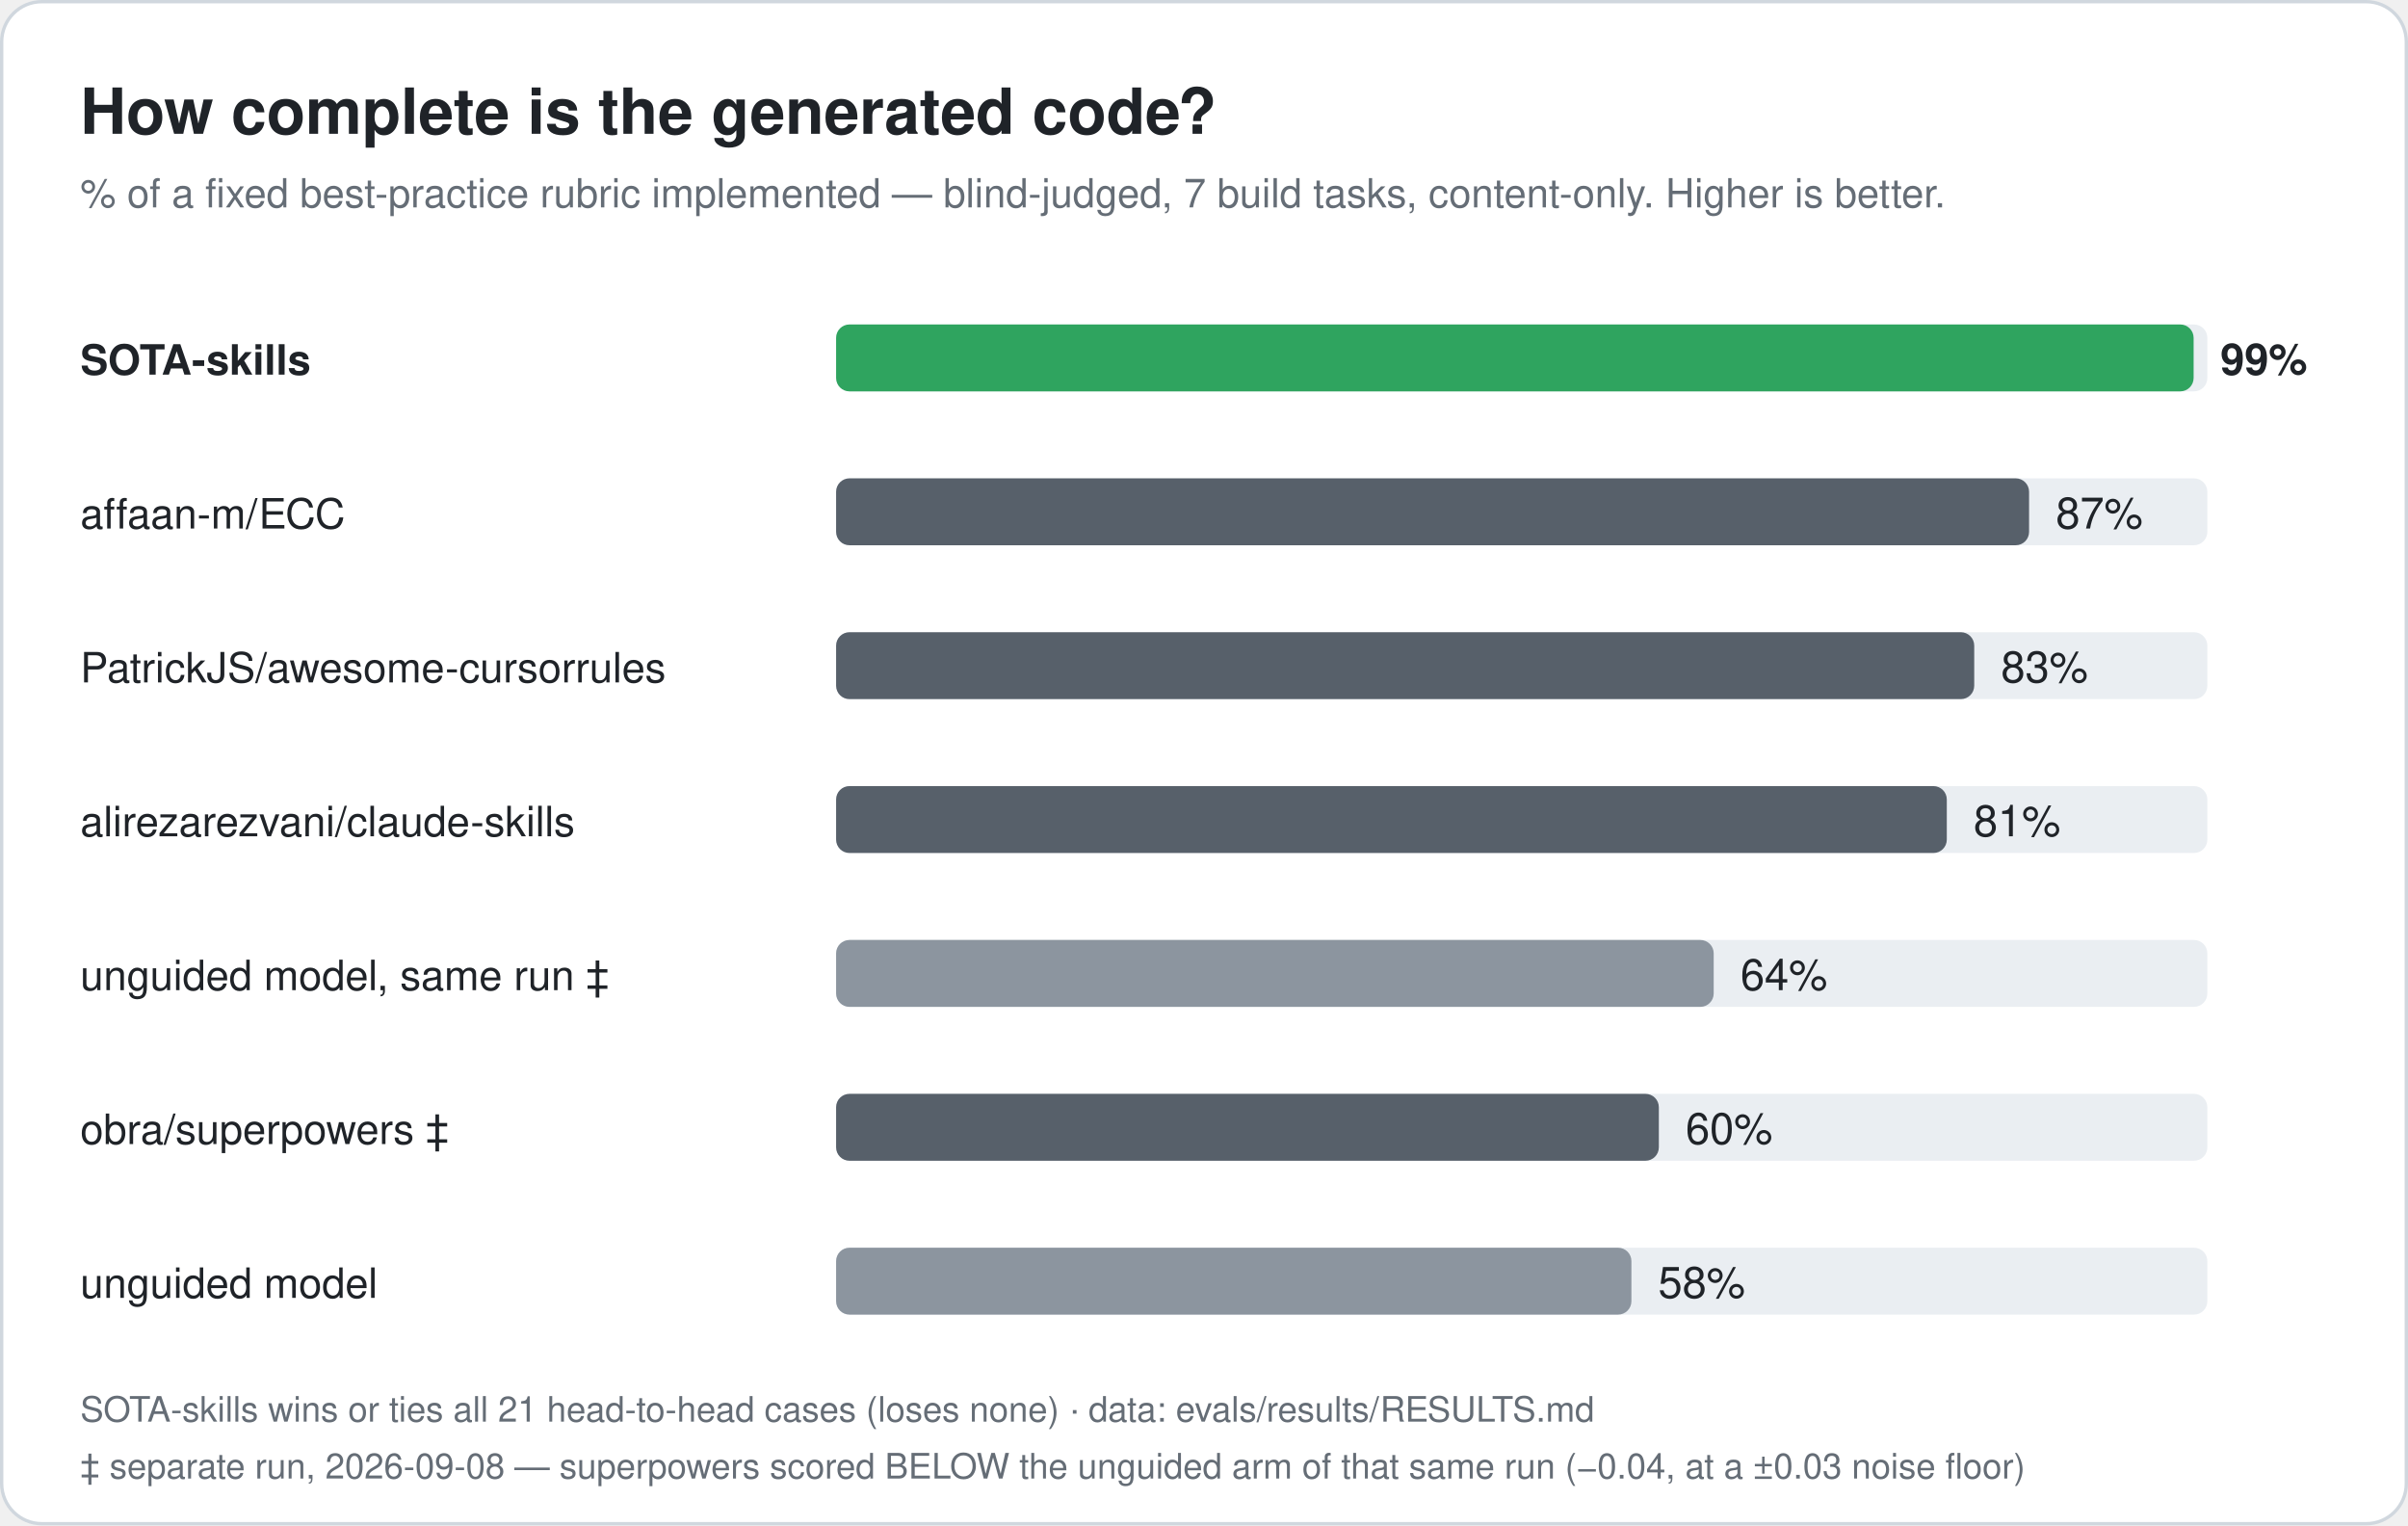
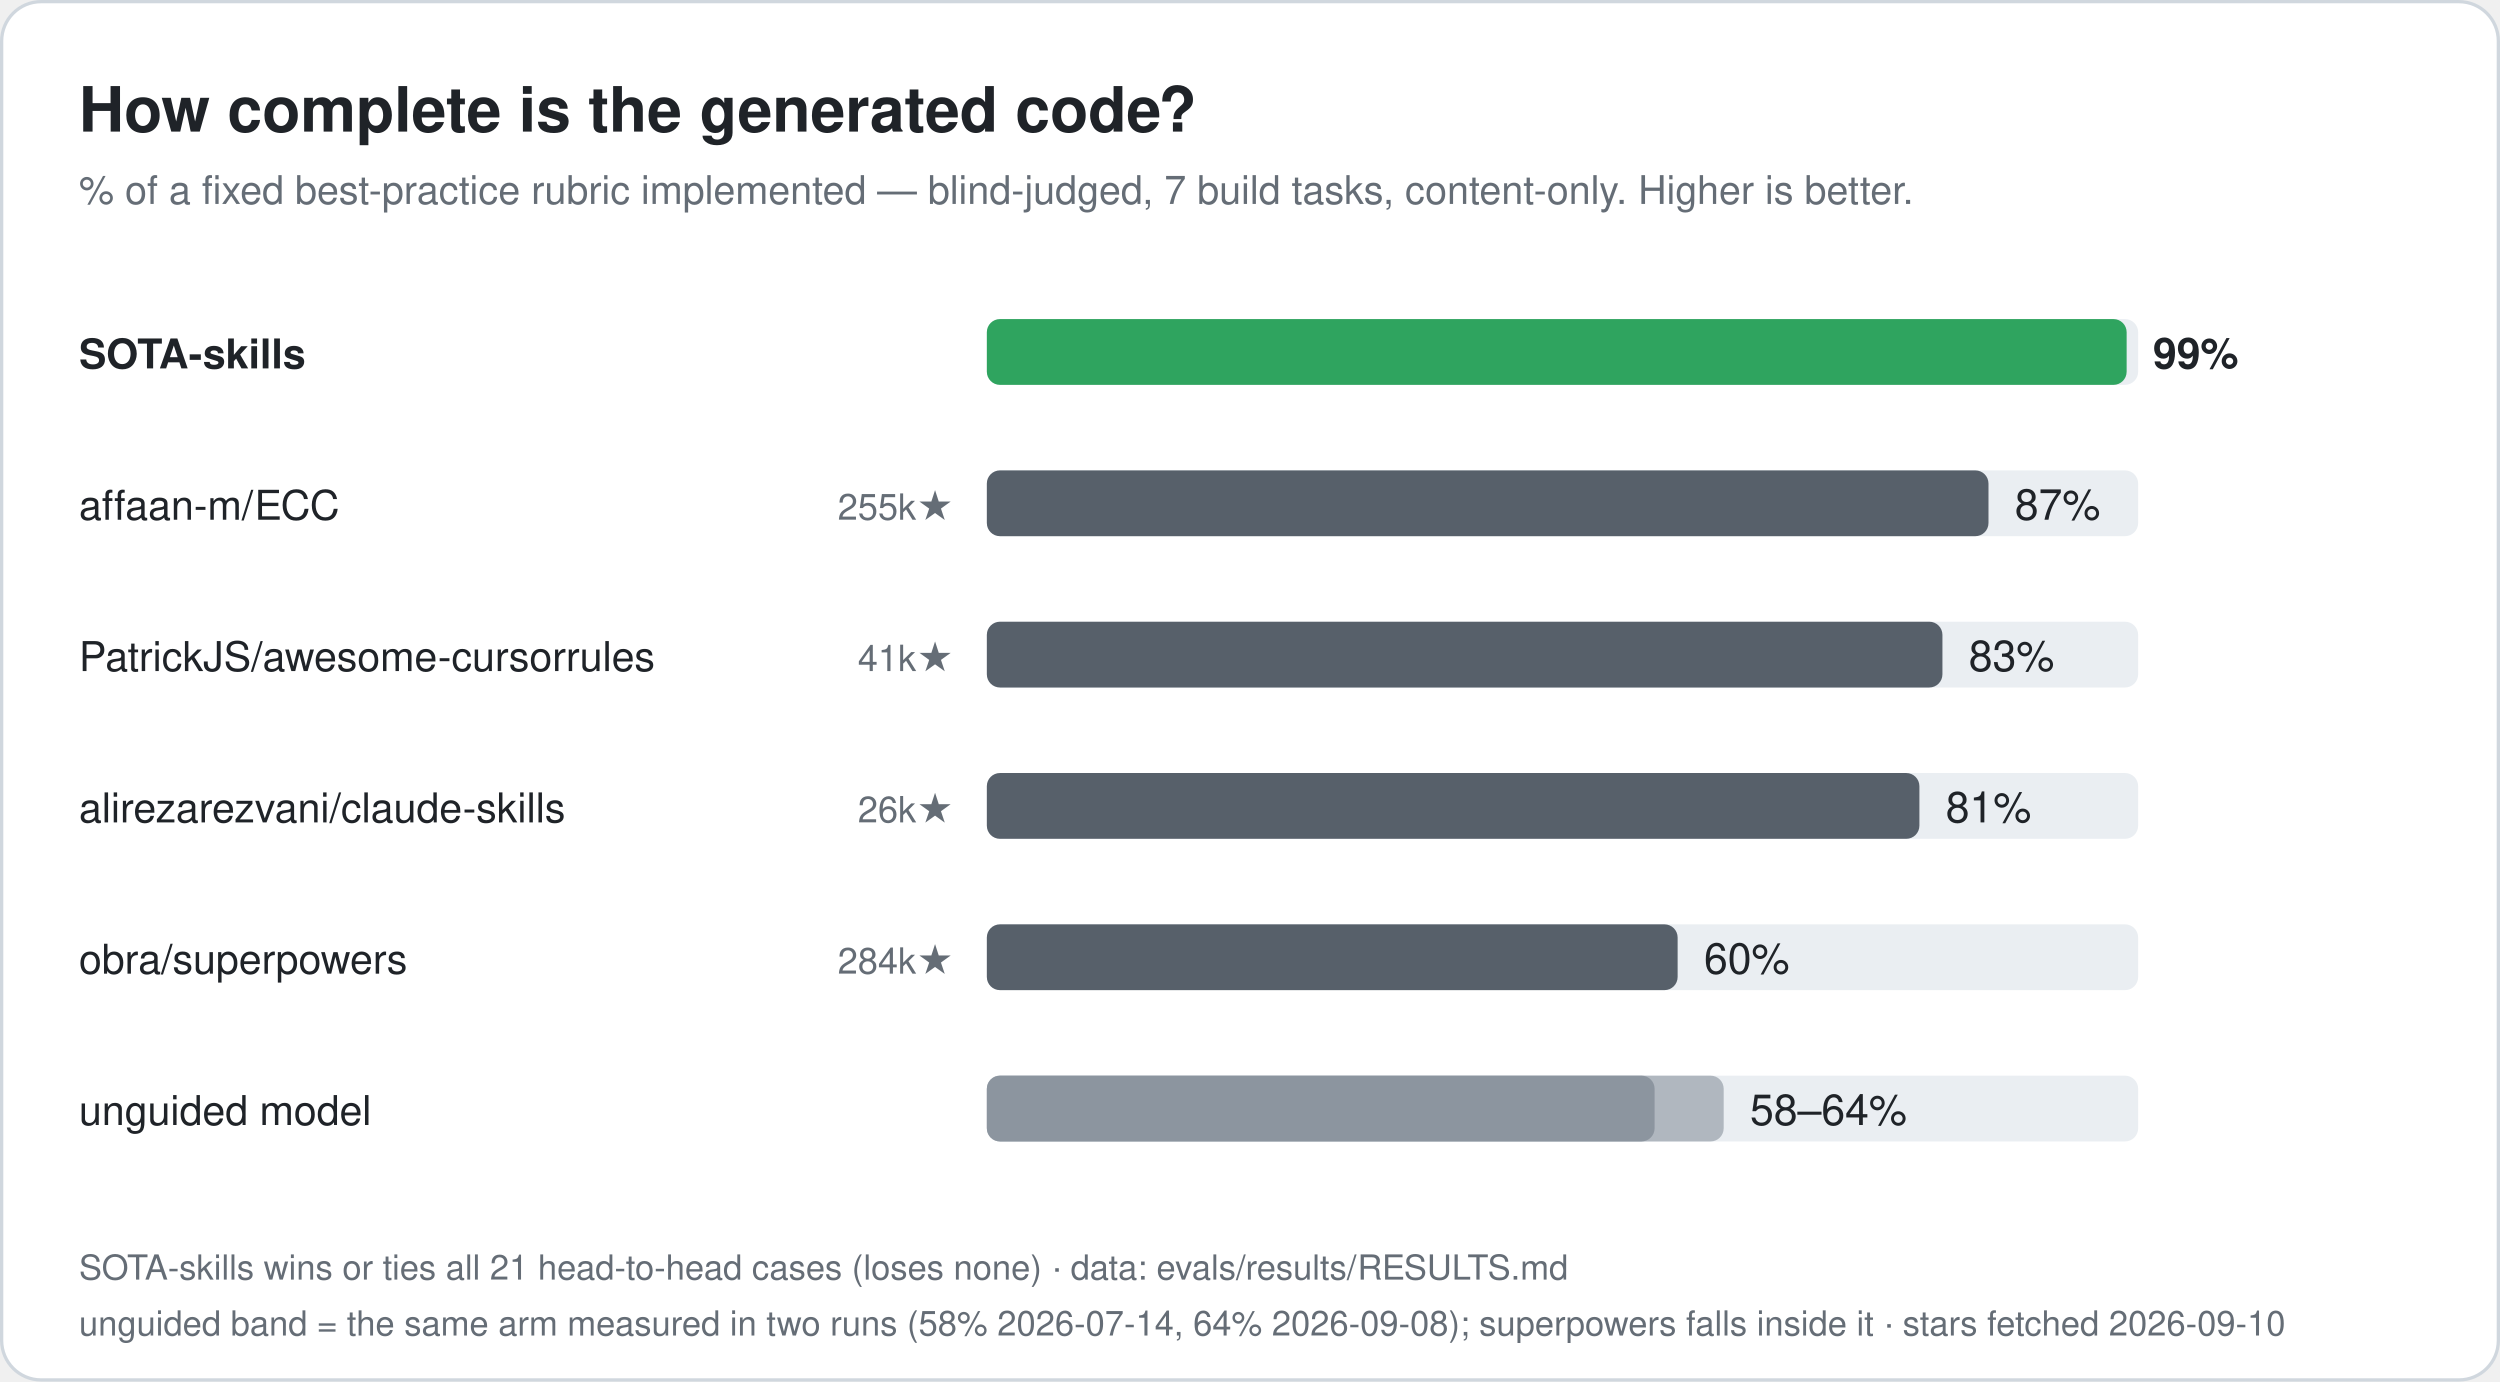
- <svg xmlns="http://www.w3.org/2000/svg" viewBox="0 0 720 456" font-family="-apple-system,BlinkMacSystemFont,'Segoe UI',Helvetica,Arial,sans-serif" role="img" aria-label="Best-practice completeness by library: SOTA-skills 99%, affaan-m/ECC 87%, PatrickJS/awesome-cursorrules 83%, alirezarezvani/claude-skills 81%, unguided model (same run as superpowers) 64%, obra/superpowers 60%, unguided model 58%. Superpowers scored BELOW the unguided arm of its own run.">
-   <rect x="0.5" y="0.5" width="719" height="455" rx="12" fill="#ffffff" stroke="#d0d7de" />
+ <svg xmlns="http://www.w3.org/2000/svg" viewBox="0 0 760 420" font-family="-apple-system,BlinkMacSystemFont,'Segoe UI',Helvetica,Arial,sans-serif" role="img" aria-label="Best-practice completeness by library: SOTA-skills 99%, affaan-m/ECC 87% (255k stars), PatrickJS/awesome-cursorrules 83% (41k stars), alirezarezvani/claude-skills 81% (26k stars), obra/superpowers 60% (284k stars), and an unguided model at 58 to 64 percent across the two runs. Superpowers falls inside the unguided band, so it is not distinguishable from no guidance.">
+   <rect x="0.5" y="0.5" width="759" height="419" rx="12" fill="#ffffff" stroke="#d0d7de" />
  <text x="24" y="40" font-size="19" font-weight="700" fill="#1f2328">How complete is the generated code?</text>
  <text x="24" y="62" font-size="12" fill="#656d76">% of a fixed best-practice rubric implemented — blind-judged, 7 build tasks, content-only. Higher is better.</text>
  <text x="24" y="112" font-size="12.5" font-weight="700" fill="#1f2328">SOTA-skills</text>
-   <rect x="250" y="97" width="410" height="20" rx="4" fill="#eaeef2" />
-   <rect x="250" y="97" width="405.9" height="20" rx="4" fill="#2fa45f" />
-   <text x="663.9" y="112" font-size="13" font-weight="700" fill="#1f2328">99%</text>
+   <rect x="300" y="97" width="350" height="20" rx="4" fill="#eaeef2" />
+   <rect x="300" y="97" width="346.5" height="20" rx="4" fill="#2fa45f" />
+   <text x="654.5" y="112" font-size="13" font-weight="700" fill="#1f2328">99%</text>
  <text x="24" y="158" font-size="12.5" font-weight="400" fill="#1f2328">affaan-m/ECC</text>
-   <rect x="250" y="143" width="410" height="20" rx="4" fill="#eaeef2" />
-   <rect x="250" y="143" width="356.7" height="20" rx="4" fill="#57606a" />
-   <text x="614.7" y="158" font-size="13" font-weight="400" fill="#1f2328">87%</text>
+   <text x="290" y="158" font-size="11" text-anchor="end" fill="#656d76">255k★</text>
+   <rect x="300" y="143" width="350" height="20" rx="4" fill="#eaeef2" />
+   <rect x="300" y="143" width="304.5" height="20" rx="4" fill="#57606a" />
+   <text x="612.5" y="158" font-size="13" font-weight="400" fill="#1f2328">87%</text>
  <text x="24" y="204" font-size="12.5" font-weight="400" fill="#1f2328">PatrickJS/awesome-cursorrules</text>
-   <rect x="250" y="189" width="410" height="20" rx="4" fill="#eaeef2" />
-   <rect x="250" y="189" width="340.3" height="20" rx="4" fill="#57606a" />
-   <text x="598.3" y="204" font-size="13" font-weight="400" fill="#1f2328">83%</text>
+   <text x="290" y="204" font-size="11" text-anchor="end" fill="#656d76">41k★</text>
+   <rect x="300" y="189" width="350" height="20" rx="4" fill="#eaeef2" />
+   <rect x="300" y="189" width="290.5" height="20" rx="4" fill="#57606a" />
+   <text x="598.5" y="204" font-size="13" font-weight="400" fill="#1f2328">83%</text>
  <text x="24" y="250" font-size="12.5" font-weight="400" fill="#1f2328">alirezarezvani/claude-skills</text>
-   <rect x="250" y="235" width="410" height="20" rx="4" fill="#eaeef2" />
-   <rect x="250" y="235" width="332.1" height="20" rx="4" fill="#57606a" />
-   <text x="590.1" y="250" font-size="13" font-weight="400" fill="#1f2328">81%</text>
-   <text x="24" y="296" font-size="12.5" font-weight="400" fill="#1f2328">unguided model, same run ‡</text>
-   <rect x="250" y="281" width="410" height="20" rx="4" fill="#eaeef2" />
-   <rect x="250" y="281" width="262.4" height="20" rx="4" fill="#8c959f" />
-   <text x="520.4" y="296" font-size="13" font-weight="400" fill="#1f2328">64%</text>
-   <text x="24" y="342" font-size="12.5" font-weight="400" fill="#1f2328">obra/superpowers ‡</text>
-   <rect x="250" y="327" width="410" height="20" rx="4" fill="#eaeef2" />
-   <rect x="250" y="327" width="246.0" height="20" rx="4" fill="#57606a" />
-   <text x="504.0" y="342" font-size="13" font-weight="400" fill="#1f2328">60%</text>
-   <text x="24" y="388" font-size="12.5" font-weight="400" fill="#1f2328">unguided model</text>
-   <rect x="250" y="373" width="410" height="20" rx="4" fill="#eaeef2" />
-   <rect x="250" y="373" width="237.8" height="20" rx="4" fill="#8c959f" />
-   <text x="495.8" y="388" font-size="13" font-weight="400" fill="#1f2328">58%</text>
-   <text x="24" y="425" font-size="10.5" fill="#656d76">SOTA-skills wins or ties all 21 head-to-head cases (loses none) · data: evals/results/RESULTS.md</text>
-   <text x="24" y="442" font-size="10.5" fill="#656d76">‡ separate run, 2026-09-08 — superpowers scored BELOW the unguided arm of that same run (−0.04, at a ±0.03 noise floor)</text>
+   <text x="290" y="250" font-size="11" text-anchor="end" fill="#656d76">26k★</text>
+   <rect x="300" y="235" width="350" height="20" rx="4" fill="#eaeef2" />
+   <rect x="300" y="235" width="283.5" height="20" rx="4" fill="#57606a" />
+   <text x="591.5" y="250" font-size="13" font-weight="400" fill="#1f2328">81%</text>
+   <text x="24" y="296" font-size="12.5" font-weight="400" fill="#1f2328">obra/superpowers</text>
+   <text x="290" y="296" font-size="11" text-anchor="end" fill="#656d76">284k★</text>
+   <rect x="300" y="281" width="350" height="20" rx="4" fill="#eaeef2" />
+   <rect x="300" y="281" width="210.0" height="20" rx="4" fill="#57606a" />
+   <text x="518.0" y="296" font-size="13" font-weight="400" fill="#1f2328">60%</text>
+   <text x="24" y="342" font-size="12.5" font-weight="400" fill="#1f2328">unguided model</text>
+   <rect x="300" y="327" width="350" height="20" rx="4" fill="#eaeef2" />
+   <rect x="300" y="327" width="224.0" height="20" rx="4" fill="#8c959f" opacity="0.62" />
+   <rect x="300" y="327" width="203.0" height="20" rx="4" fill="#8c959f" />
+   <text x="532.0" y="342" font-size="13" font-weight="400" fill="#1f2328">58–64%</text>
+   <text x="24" y="389" font-size="10.5" fill="#656d76">SOTA-skills wins or ties all 21 head-to-head cases (loses none) · data: evals/results/RESULTS.md</text>
+   <text x="24" y="406" font-size="10.5" fill="#656d76">unguided band = the same arm measured in two runs (58% 2026-07-14, 64% 2026-09-08); superpowers falls inside it · stars fetched 2026-09-10</text>
</svg>
